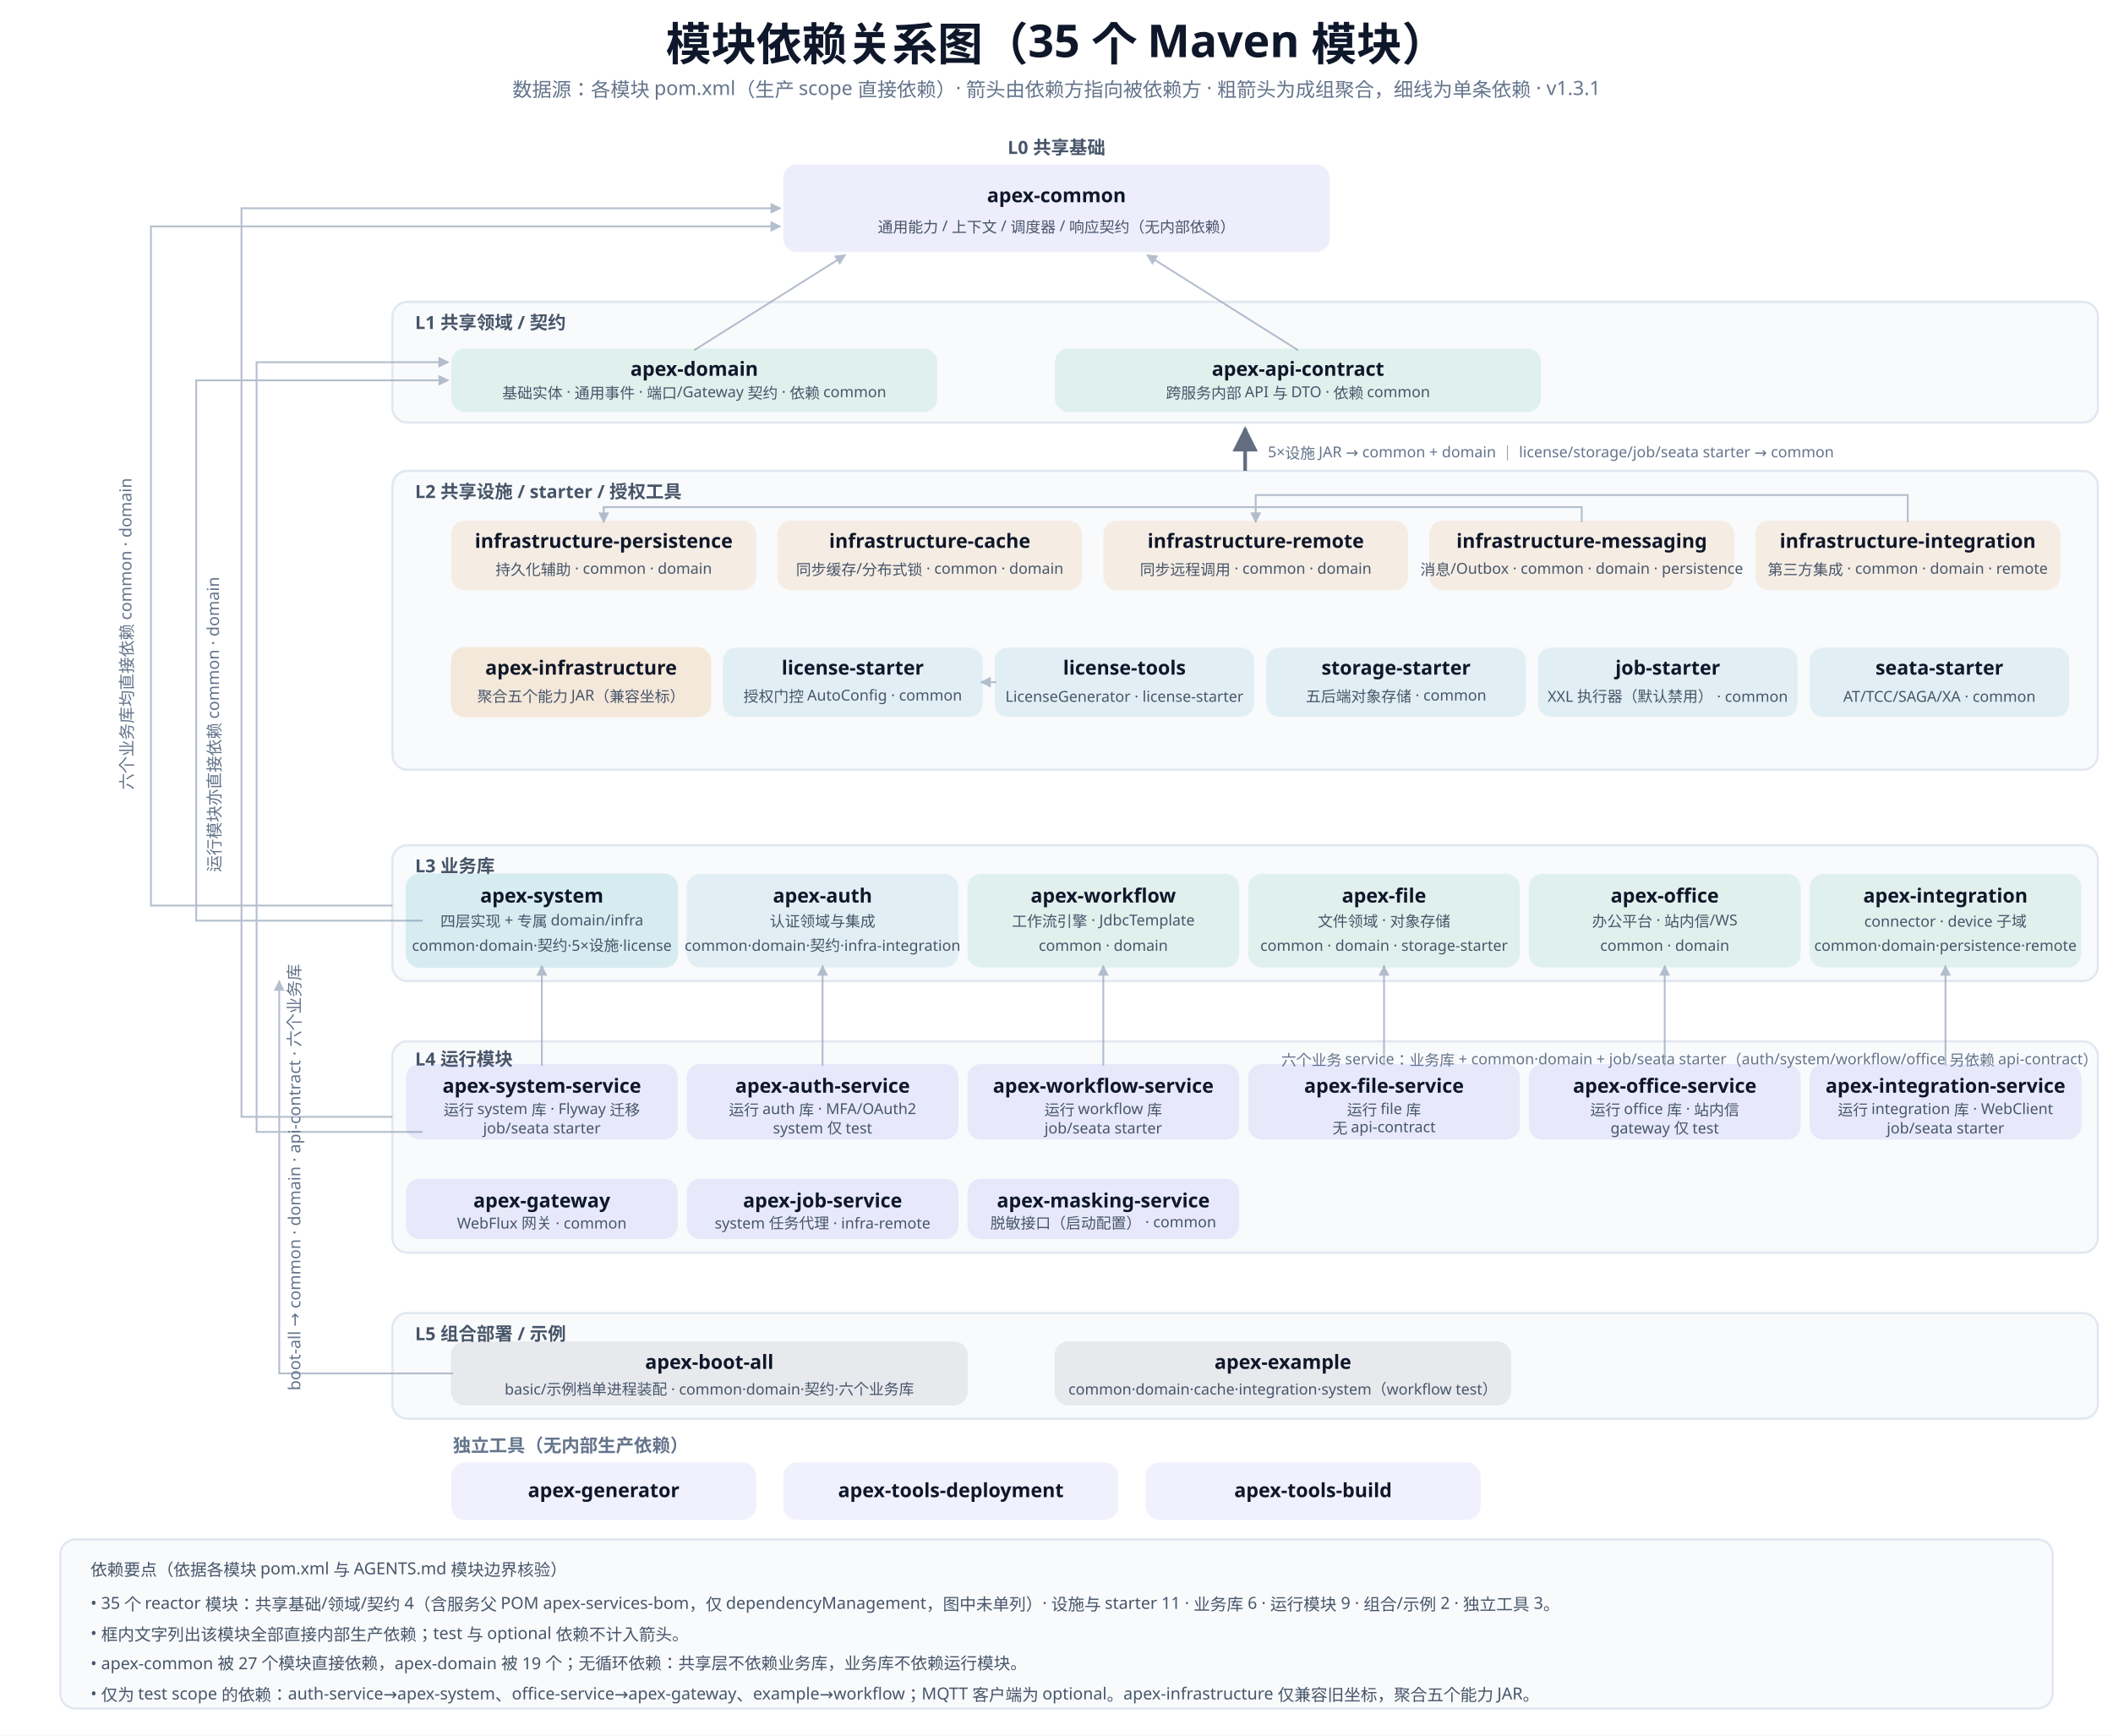
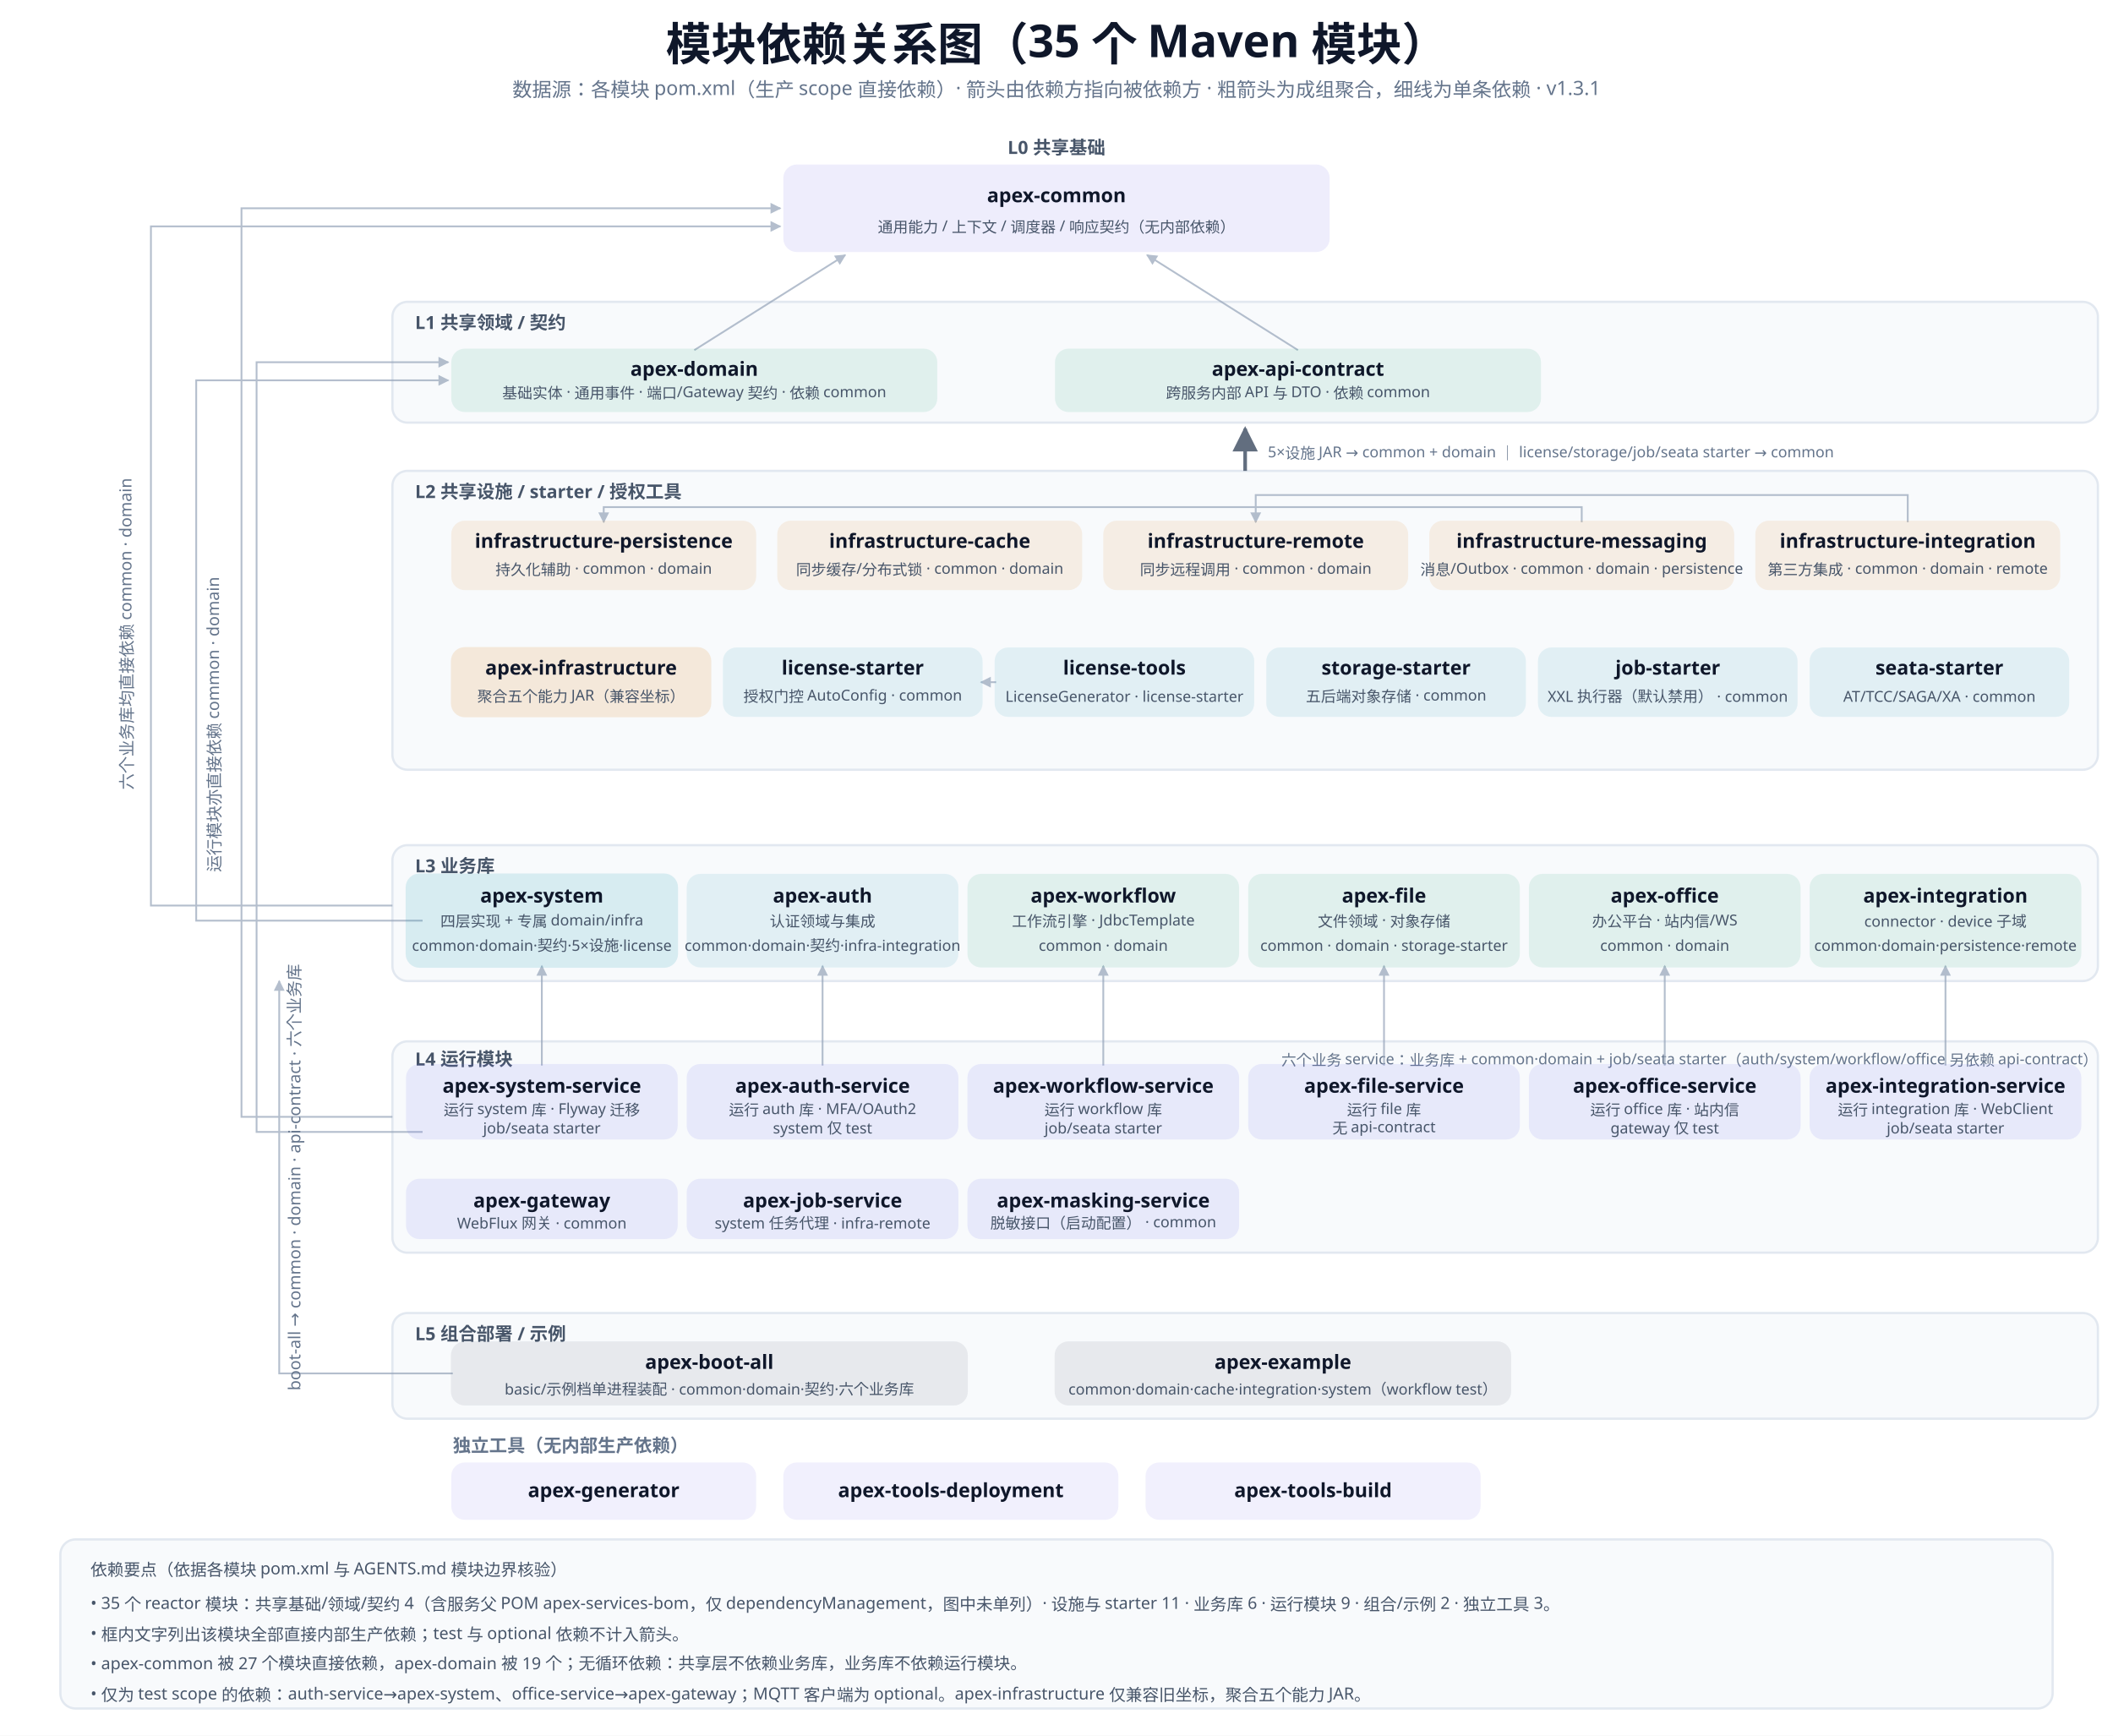
<svg xmlns="http://www.w3.org/2000/svg" viewBox="0 0 1400 1150" width="1400" height="1150">
  <defs>
    <style>
      .title{font:700 30px sans-serif;fill:#0f172a;text-anchor:middle}
      .subtitle{font:500 13px sans-serif;fill:#64748b;text-anchor:middle}
      .band-label{font:600 12px sans-serif;fill:#475569}
      .band-note{font:400 10px sans-serif;fill:#64748b}
      .box-title{font:600 13px sans-serif;fill:#0f172a;text-anchor:middle}
      .box-desc{font:400 10px sans-serif;fill:#475569;text-anchor:middle}
      .rail-label{font:500 11px sans-serif;fill:#64748b;text-anchor:middle}
      .legend{font:500 11px sans-serif;fill:#475569}
      .tools-label{font:600 12px sans-serif;fill:#64748b}
    </style>
    <marker id="arrow" viewBox="0 0 10 10" refX="9" refY="5" markerWidth="6" markerHeight="6" orient="auto">
      <path d="M 0 0 L 10 5 L 0 10 z" fill="#94a3b8" />
    </marker>
    <marker id="arrowDark" viewBox="0 0 10 10" refX="9" refY="5" markerWidth="7" markerHeight="7" orient="auto">
      <path d="M 0 0 L 10 5 L 0 10 z" fill="#475569" />
    </marker>
  </defs>
  <rect width="1400" height="1150" fill="#fff" />
  <text x="700" y="40" class="title">模块依赖关系图（35 个 Maven 模块）</text>
  <text x="700" y="64" class="subtitle">数据源：各模块 pom.xml（生产 scope 直接依赖）· 箭头由依赖方指向被依赖方 · 粗箭头为成组聚合，细线为单条依赖 · v1.3.1</text>
  <text x="700" y="102" class="band-label" text-anchor="middle">L0 共享基础</text>
  <rect x="260" y="200" width="1130" height="80" rx="10" fill="#f8fafc" stroke="#e2e8f0" stroke-width="1.5" />
  <text x="275" y="218" class="band-label">L1 共享领域 / 契约</text>
  <rect x="260" y="312" width="1130" height="198" rx="10" fill="#f8fafc" stroke="#e2e8f0" stroke-width="1.5" />
  <text x="275" y="330" class="band-label">L2 共享设施 / starter / 授权工具</text>
  <rect x="260" y="560" width="1130" height="90" rx="10" fill="#f8fafc" stroke="#e2e8f0" stroke-width="1.5" />
  <text x="275" y="578" class="band-label">L3 业务库</text>
  <rect x="260" y="690" width="1130" height="140" rx="10" fill="#f8fafc" stroke="#e2e8f0" stroke-width="1.5" />
  <text x="275" y="706" class="band-label">L4 运行模块</text>
  <text x="1390" y="706" class="band-note" text-anchor="end">六个业务 service：业务库 + common·domain + job/seata starter（auth/system/workflow/office 另依赖 api-contract）</text>
  <rect x="260" y="870" width="1130" height="70" rx="10" fill="#f8fafc" stroke="#e2e8f0" stroke-width="1.5" />
  <text x="275" y="888" class="band-label">L5 组合部署 / 示例</text>
  <g stroke="#94a3b8" stroke-width="1.2" fill="none" opacity="0.7">
    <line x1="460" y1="232" x2="560" y2="169" marker-end="url(#arrow)" />
    <line x1="860" y1="232" x2="760" y2="169" marker-end="url(#arrow)" />
    <path d="M 1048 346 L 1048 336 L 400 336 L 400 346" marker-end="url(#arrow)" />
    <path d="M 1264 346 L 1264 328 L 832 328 L 832 346" marker-end="url(#arrow)" />
    <line x1="660" y1="452" x2="650" y2="452" marker-end="url(#arrow)" />
    <path d="M 260 600 L 100 600 L 100 150 L 517 150" marker-end="url(#arrow)" />
    <path d="M 280 610 L 130 610 L 130 252 L 297 252" marker-end="url(#arrow)" />
    <path d="M 260 740 L 160 740 L 160 138 L 517 138" marker-end="url(#arrow)" />
    <path d="M 280 750 L 170 750 L 170 240 L 297 240" marker-end="url(#arrow)" />
    <line x1="359" y1="706" x2="359" y2="640" marker-end="url(#arrow)" />
    <line x1="545" y1="706" x2="545" y2="640" marker-end="url(#arrow)" />
    <line x1="731" y1="706" x2="731" y2="640" marker-end="url(#arrow)" />
    <line x1="917" y1="706" x2="917" y2="640" marker-end="url(#arrow)" />
    <line x1="1103" y1="706" x2="1103" y2="640" marker-end="url(#arrow)" />
    <line x1="1289" y1="706" x2="1289" y2="640" marker-end="url(#arrow)" />
    <path d="M 300 910 L 185 910 L 185 650" marker-end="url(#arrow)" />
  </g>
  <g stroke="#475569" stroke-width="2.4" fill="none" opacity="0.85">
    <line x1="825" y1="312" x2="825" y2="284" marker-end="url(#arrowDark)" />
  </g>
  <text x="840" y="303" class="band-note">5×设施 JAR → common + domain ｜ license/storage/job/seata starter → common</text>
  <text transform="rotate(-90 88 420)" x="88" y="420" class="rail-label">六个业务库均直接依赖 common · domain</text>
  <text transform="rotate(-90 146 480)" x="146" y="480" class="rail-label">运行模块亦直接依赖 common · domain</text>
  <text transform="rotate(-90 199 780)" x="199" y="780" class="rail-label">boot-all → common · domain · api-contract · 六个业务库</text>
  <rect x="520" y="110" width="360" height="56" rx="8" fill="#4f46e5" opacity="0.1" stroke="#4f46e5" stroke-width="2" />
  <text x="700" y="134" class="box-title">apex-common</text>
  <text x="700" y="154" class="box-desc">通用能力 / 上下文 / 调度器 / 响应契约（无内部依赖）</text>
  <rect x="300" y="232" width="320" height="40" rx="8" fill="#059669" opacity="0.1" stroke="#059669" stroke-width="2" />
  <text x="460" y="249" class="box-title">apex-domain</text>
  <text x="460" y="264" class="box-desc">基础实体 · 通用事件 · 端口/Gateway 契约 · 依赖 common</text>
  <rect x="700" y="232" width="320" height="40" rx="8" fill="#059669" opacity="0.1" stroke="#059669" stroke-width="2" />
  <text x="860" y="249" class="box-title">apex-api-contract</text>
  <text x="860" y="264" class="box-desc">跨服务内部 API 与 DTO · 依赖 common</text>
  <rect x="300" y="346" width="200" height="44" rx="8" fill="#d97706" opacity="0.1" stroke="#d97706" stroke-width="2" />
  <text x="400" y="363" class="box-title">infrastructure-persistence</text>
  <text x="400" y="381" class="box-desc">持久化辅助 · common · domain</text>
  <rect x="516" y="346" width="200" height="44" rx="8" fill="#d97706" opacity="0.1" stroke="#d97706" stroke-width="2" />
  <text x="616" y="363" class="box-title">infrastructure-cache</text>
  <text x="616" y="381" class="box-desc">同步缓存/分布式锁 · common · domain</text>
  <rect x="732" y="346" width="200" height="44" rx="8" fill="#d97706" opacity="0.1" stroke="#d97706" stroke-width="2" />
  <text x="832" y="363" class="box-title">infrastructure-remote</text>
  <text x="832" y="381" class="box-desc">同步远程调用 · common · domain</text>
  <rect x="948" y="346" width="200" height="44" rx="8" fill="#d97706" opacity="0.1" stroke="#d97706" stroke-width="2" />
  <text x="1048" y="363" class="box-title">infrastructure-messaging</text>
  <text x="1048" y="381" class="box-desc">消息/Outbox · common · domain · persistence</text>
  <rect x="1164" y="346" width="200" height="44" rx="8" fill="#d97706" opacity="0.1" stroke="#d97706" stroke-width="2" />
  <text x="1264" y="363" class="box-title">infrastructure-integration</text>
  <text x="1264" y="381" class="box-desc">第三方集成 · common · domain · remote</text>
  <rect x="300" y="430" width="170" height="44" rx="8" fill="#d97706" opacity="0.14" stroke="#d97706" stroke-width="2.5" />
  <text x="385" y="447" class="box-title">apex-infrastructure</text>
  <text x="385" y="465" class="box-desc">聚合五个能力 JAR（兼容坐标）</text>
  <rect x="480" y="430" width="170" height="44" rx="8" fill="#0891b2" opacity="0.1" stroke="#0891b2" stroke-width="2" />
  <text x="565" y="447" class="box-title">license-starter</text>
  <text x="565" y="465" class="box-desc">授权门控 AutoConfig · common</text>
  <rect x="660" y="430" width="170" height="44" rx="8" fill="#0891b2" opacity="0.1" stroke="#0891b2" stroke-width="2" />
  <text x="745" y="447" class="box-title">license-tools</text>
  <text x="745" y="465" class="box-desc">LicenseGenerator · license-starter</text>
  <rect x="840" y="430" width="170" height="44" rx="8" fill="#0891b2" opacity="0.1" stroke="#0891b2" stroke-width="2" />
  <text x="925" y="447" class="box-title">storage-starter</text>
  <text x="925" y="465" class="box-desc">五后端对象存储 · common</text>
  <rect x="1020" y="430" width="170" height="44" rx="8" fill="#0891b2" opacity="0.1" stroke="#0891b2" stroke-width="2" />
  <text x="1105" y="447" class="box-title">job-starter</text>
  <text x="1105" y="465" class="box-desc">XXL 执行器（默认禁用） · common</text>
  <rect x="1200" y="430" width="170" height="44" rx="8" fill="#0891b2" opacity="0.1" stroke="#0891b2" stroke-width="2" />
  <text x="1285" y="447" class="box-title">seata-starter</text>
  <text x="1285" y="465" class="box-desc">AT/TCC/SAGA/XA · common</text>
  <rect x="270" y="580" width="178" height="60" rx="8" fill="#0891b2" opacity="0.14" stroke="#0891b2" stroke-width="2.5" />
  <text x="359" y="598" class="box-title">apex-system</text>
  <text x="359" y="614" class="box-desc">四层实现 + 专属 domain/infra</text>
  <text x="359" y="630" class="box-desc">common·domain·契约·5×设施·license</text>
  <rect x="456" y="580" width="178" height="60" rx="8" fill="#0891b2" opacity="0.1" stroke="#0891b2" stroke-width="2" />
  <text x="545" y="598" class="box-title">apex-auth</text>
  <text x="545" y="614" class="box-desc">认证领域与集成</text>
  <text x="545" y="630" class="box-desc">common·domain·契约·infra-integration</text>
  <rect x="642" y="580" width="178" height="60" rx="8" fill="#059669" opacity="0.1" stroke="#059669" stroke-width="2" />
  <text x="731" y="598" class="box-title">apex-workflow</text>
  <text x="731" y="614" class="box-desc">工作流引擎 · JdbcTemplate</text>
  <text x="731" y="630" class="box-desc">common · domain</text>
  <rect x="828" y="580" width="178" height="60" rx="8" fill="#059669" opacity="0.1" stroke="#059669" stroke-width="2" />
  <text x="917" y="598" class="box-title">apex-file</text>
  <text x="917" y="614" class="box-desc">文件领域 · 对象存储</text>
  <text x="917" y="630" class="box-desc">common · domain · storage-starter</text>
  <rect x="1014" y="580" width="178" height="60" rx="8" fill="#059669" opacity="0.1" stroke="#059669" stroke-width="2" />
  <text x="1103" y="598" class="box-title">apex-office</text>
  <text x="1103" y="614" class="box-desc">办公平台 · 站内信/WS</text>
  <text x="1103" y="630" class="box-desc">common · domain</text>
  <rect x="1200" y="580" width="178" height="60" rx="8" fill="#059669" opacity="0.1" stroke="#059669" stroke-width="2" />
  <text x="1289" y="598" class="box-title">apex-integration</text>
  <text x="1289" y="614" class="box-desc">connector · device 子域</text>
  <text x="1289" y="630" class="box-desc">common·domain·persistence·remote</text>
  <rect x="270" y="706" width="178" height="48" rx="8" fill="#6366f1" opacity="0.12" stroke="#6366f1" stroke-width="2" />
  <text x="359" y="724" class="box-title">apex-system-service</text>
  <text x="359" y="739" class="box-desc">运行 system 库 · Flyway 迁移</text>
  <text x="359" y="751" class="box-desc">job/seata starter</text>
  <rect x="456" y="706" width="178" height="48" rx="8" fill="#6366f1" opacity="0.12" stroke="#6366f1" stroke-width="2" />
  <text x="545" y="724" class="box-title">apex-auth-service</text>
  <text x="545" y="739" class="box-desc">运行 auth 库 · MFA/OAuth2</text>
  <text x="545" y="751" class="box-desc">system 仅 test</text>
  <rect x="642" y="706" width="178" height="48" rx="8" fill="#6366f1" opacity="0.12" stroke="#6366f1" stroke-width="2" />
  <text x="731" y="724" class="box-title">apex-workflow-service</text>
  <text x="731" y="739" class="box-desc">运行 workflow 库</text>
  <text x="731" y="751" class="box-desc">job/seata starter</text>
  <rect x="828" y="706" width="178" height="48" rx="8" fill="#6366f1" opacity="0.12" stroke="#6366f1" stroke-width="2" />
  <text x="917" y="724" class="box-title">apex-file-service</text>
  <text x="917" y="739" class="box-desc">运行 file 库</text>
  <text x="917" y="751" class="box-desc">无 api-contract</text>
  <rect x="1014" y="706" width="178" height="48" rx="8" fill="#6366f1" opacity="0.12" stroke="#6366f1" stroke-width="2" />
  <text x="1103" y="724" class="box-title">apex-office-service</text>
  <text x="1103" y="739" class="box-desc">运行 office 库 · 站内信</text>
  <text x="1103" y="751" class="box-desc">gateway 仅 test</text>
  <rect x="1200" y="706" width="178" height="48" rx="8" fill="#6366f1" opacity="0.12" stroke="#6366f1" stroke-width="2" />
  <text x="1289" y="724" class="box-title">apex-integration-service</text>
  <text x="1289" y="739" class="box-desc">运行 integration 库 · WebClient</text>
  <text x="1289" y="751" class="box-desc">job/seata starter</text>
  <rect x="270" y="782" width="178" height="38" rx="8" fill="#6366f1" opacity="0.12" stroke="#6366f1" stroke-width="2" />
  <text x="359" y="800" class="box-title">apex-gateway</text>
  <text x="359" y="814" class="box-desc">WebFlux 网关 · common</text>
  <rect x="456" y="782" width="178" height="38" rx="8" fill="#6366f1" opacity="0.12" stroke="#6366f1" stroke-width="2" />
  <text x="545" y="800" class="box-title">apex-job-service</text>
  <text x="545" y="814" class="box-desc">system 任务代理 · infra-remote</text>
  <rect x="642" y="782" width="178" height="38" rx="8" fill="#6366f1" opacity="0.12" stroke="#6366f1" stroke-width="2" />
  <text x="731" y="800" class="box-title">apex-masking-service</text>
  <text x="731" y="814" class="box-desc">脱敏接口（启动配置） · common</text>
  <rect x="300" y="890" width="340" height="40" rx="8" fill="#475569" opacity="0.1" stroke="#475569" stroke-width="2.5" />
  <text x="470" y="907" class="box-title">apex-boot-all</text>
  <text x="470" y="924" class="box-desc">basic/示例档单进程装配 · common·domain·契约·六个业务库</text>
  <rect x="700" y="890" width="300" height="40" rx="8" fill="#475569" opacity="0.1" stroke="#475569" stroke-width="2.5" />
  <text x="850" y="907" class="box-title">apex-example</text>
  <text x="850" y="924" class="box-desc">common·domain·cache·integration·system（workflow test）</text>
  <text x="300" y="962" class="tools-label">独立工具（无内部生产依赖）</text>
  <rect x="300" y="970" width="200" height="36" rx="8" fill="#4f46e5" opacity="0.08" stroke="#4f46e5" stroke-width="2" />
  <text x="400" y="992" class="box-title">apex-generator</text>
  <rect x="520" y="970" width="220" height="36" rx="8" fill="#4f46e5" opacity="0.08" stroke="#4f46e5" stroke-width="2" />
  <text x="630" y="992" class="box-title">apex-tools-deployment</text>
  <rect x="760" y="970" width="220" height="36" rx="8" fill="#4f46e5" opacity="0.08" stroke="#4f46e5" stroke-width="2" />
  <text x="870" y="992" class="box-title">apex-tools-build</text>
  <rect x="40" y="1020" width="1320" height="112" rx="10" fill="#f8fafc" stroke="#e2e8f0" stroke-width="1.5" />
  <text x="60" y="1044" class="legend" font-weight="600">依赖要点（依据各模块 pom.xml 与 AGENTS.md 模块边界核验）</text>
  <text x="60" y="1066" class="legend">• 35 个 reactor 模块：共享基础/领域/契约 4（含服务父 POM apex-services-bom，仅 dependencyManagement，图中未单列）· 设施与 starter 11 · 业务库 6 · 运行模块 9 · 组合/示例 2 · 独立工具 3。</text>
  <text x="60" y="1086" class="legend">• 框内文字列出该模块全部直接内部生产依赖；test 与 optional 依赖不计入箭头。</text>
  <text x="60" y="1106" class="legend">• apex-common 被 27 个模块直接依赖，apex-domain 被 19 个；无循环依赖：共享层不依赖业务库，业务库不依赖运行模块。</text>
-   <text x="60" y="1126" class="legend">• 仅为 test scope 的依赖：auth-service→apex-system、office-service→apex-gateway、example→workflow；MQTT 客户端为 optional。apex-infrastructure 仅兼容旧坐标，聚合五个能力 JAR。</text>
+   <text x="60" y="1126" class="legend">• 仅为 test scope 的依赖：auth-service→apex-system、office-service→apex-gateway；MQTT 客户端为 optional。apex-infrastructure 仅兼容旧坐标，聚合五个能力 JAR。</text>
</svg>
